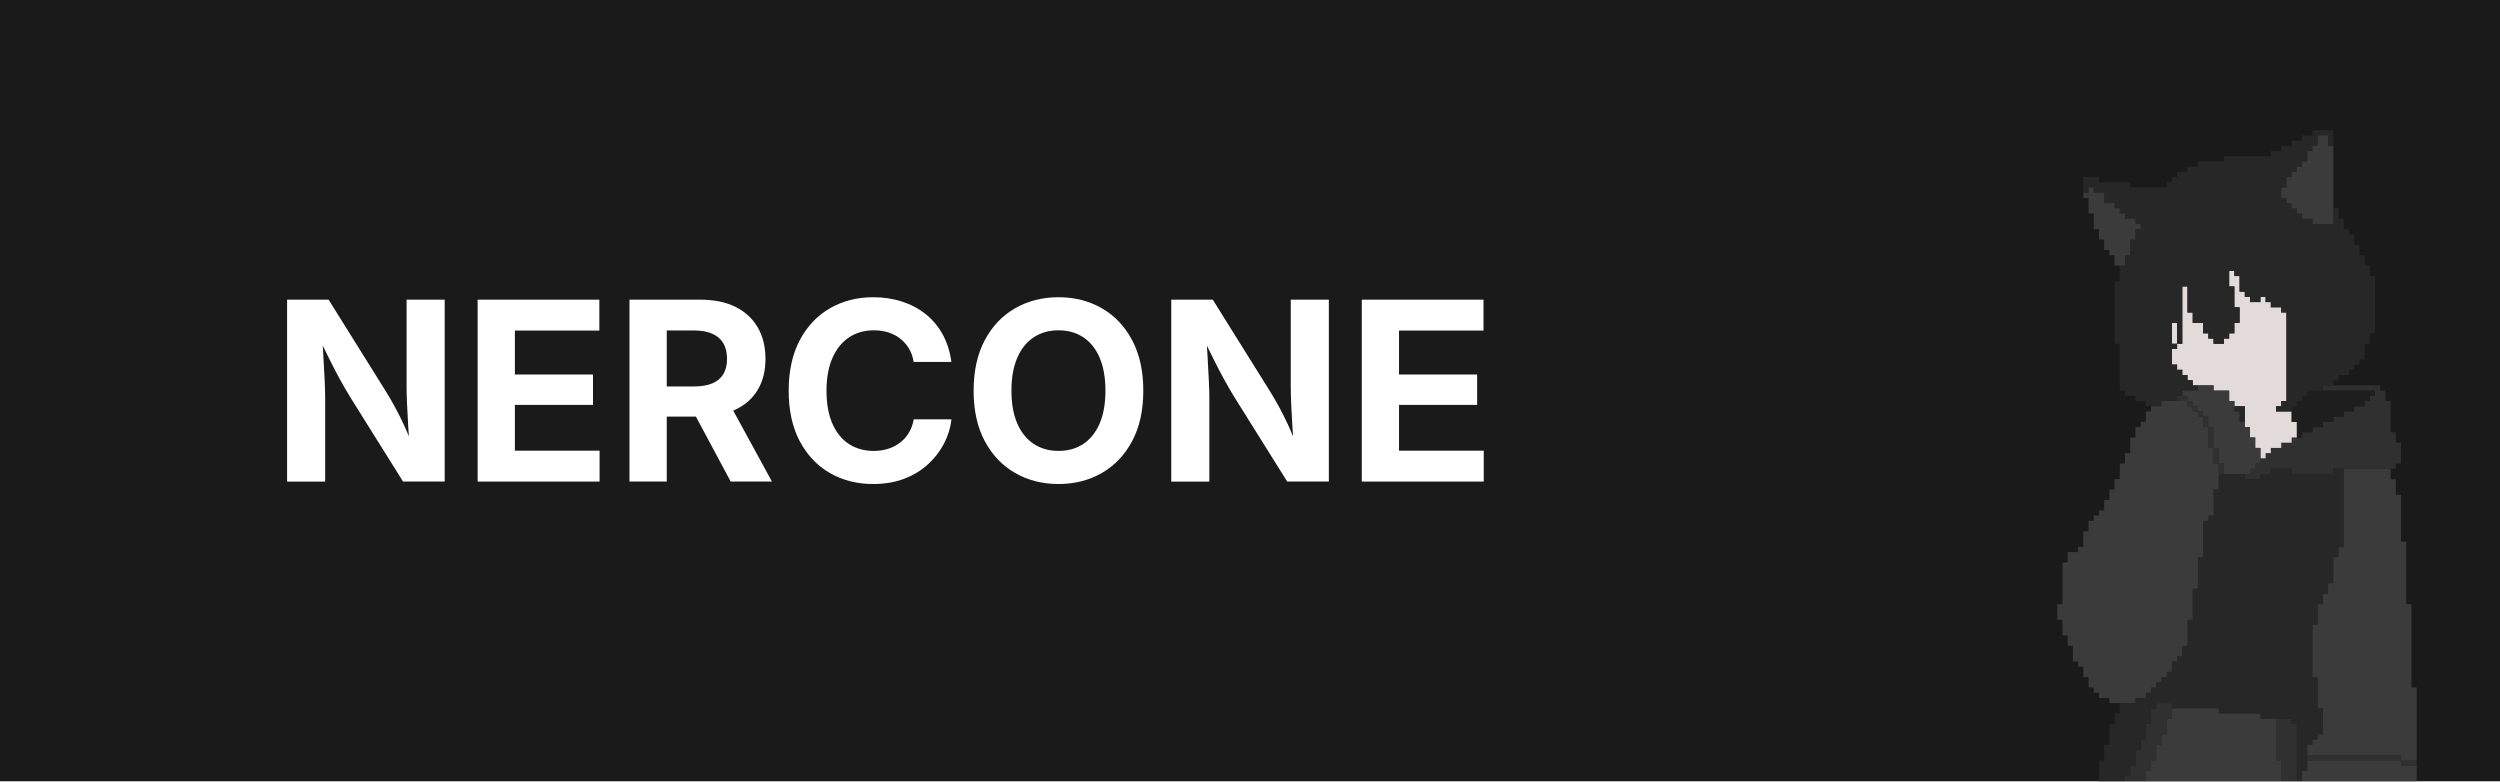
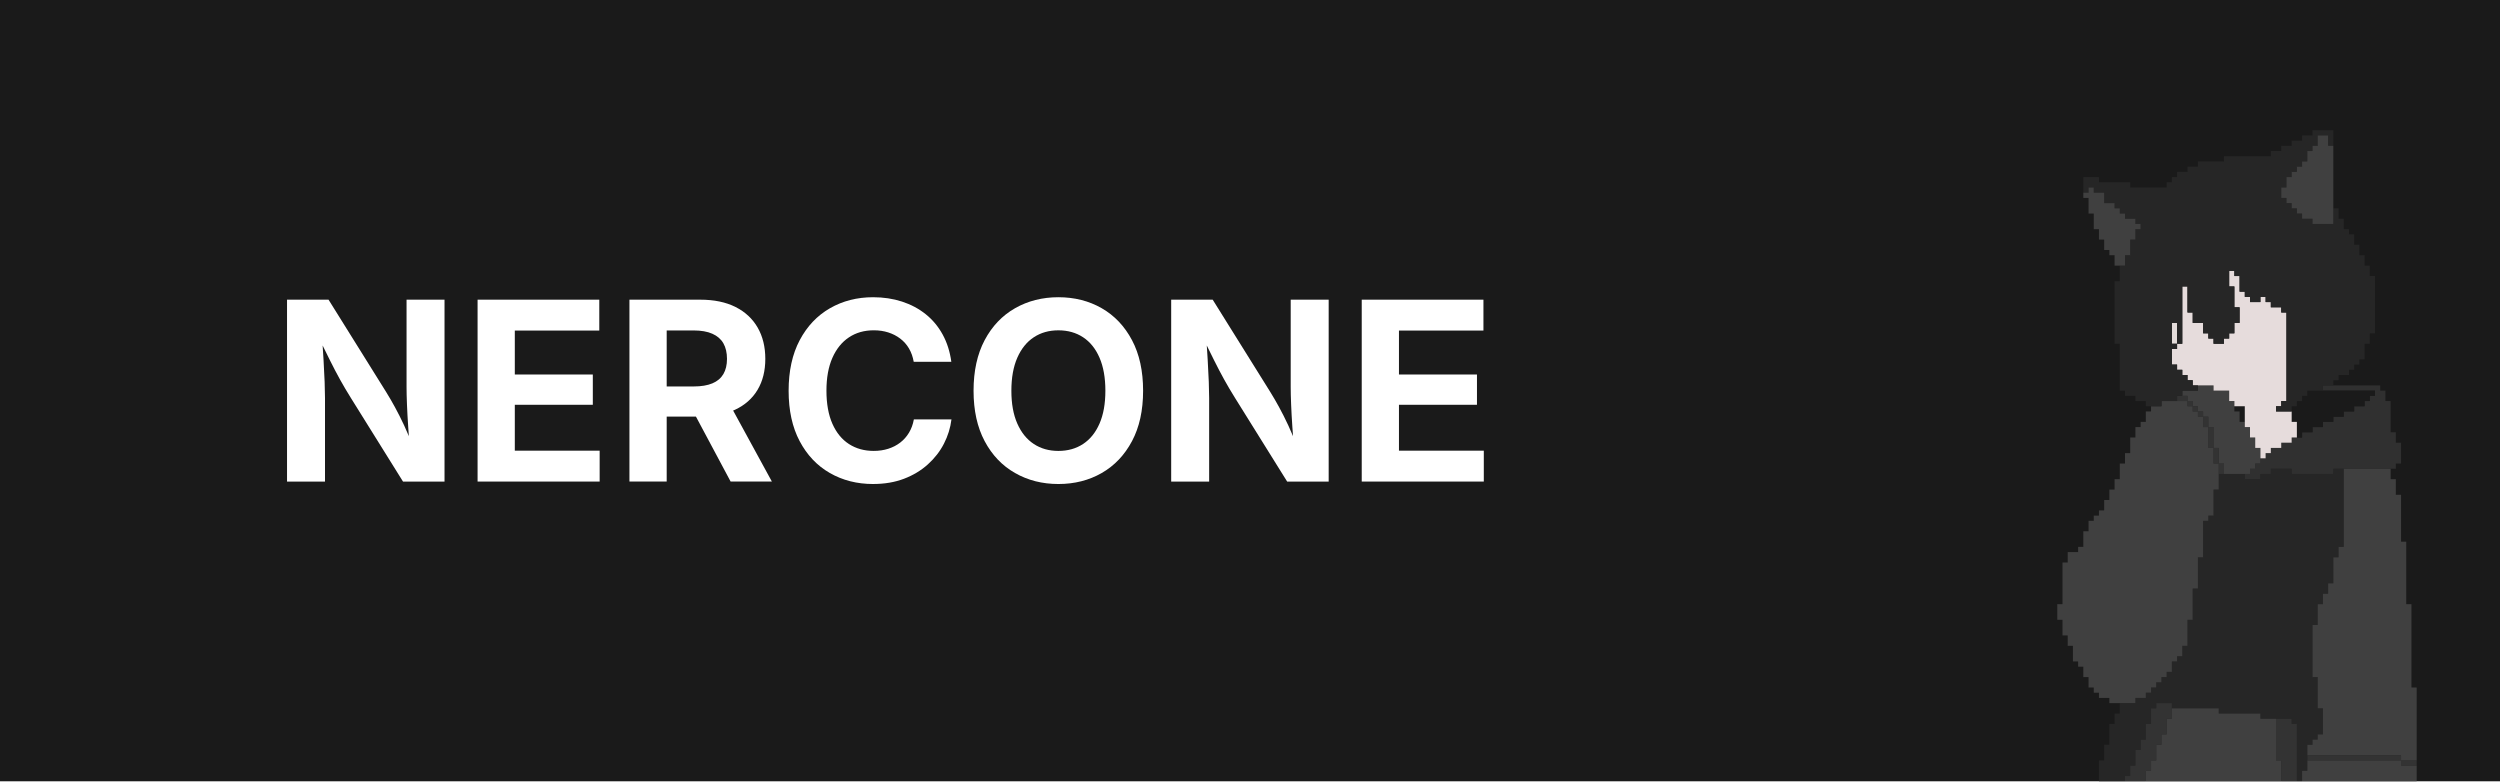
<svg xmlns="http://www.w3.org/2000/svg" id="_レイヤー_1" data-name="レイヤー 1" viewBox="0 0 1920 600">
  <defs>
    <style>
      .cls-1 {
-         fill: #3b3b3b;
+         fill: #404040;
      }

      .cls-2 {
-         fill: #1e1e1e;
+         fill: #e6dcdc;
      }

      .cls-3 {
-         fill: #272727;
+         fill: #303030;
      }

      .cls-4 {
-         fill: #303030;
+         fill: #fff;
      }

      .cls-5 {
-         fill: #fff;
+         fill: #262626;
      }

      .cls-6 {
        fill: #e3dbd9;
      }

      .cls-7 {
+         fill: #333;
+       }
+ 
+       .cls-8 {
        fill: #1a1a1a;
      }
    </style>
  </defs>
-   <rect class="cls-7" width="1920" height="600" />
+   <rect class="cls-8" width="1920" height="600" />
  <g>
-     <path class="cls-5" d="M220.48,369.84v-139.69h31.88l44.16,70.69c2.25,3.63,4.53,7.56,6.84,11.81,2.31,4.25,4.67,8.97,7.08,14.16,2.41,5.19,4.8,11.03,7.17,17.53h-2.91c-.44-5.19-.83-10.72-1.17-16.59-.34-5.87-.64-11.5-.89-16.88-.25-5.37-.38-9.94-.38-13.69v-67.03h29.25v139.69h-31.97l-40.12-64.12c-2.94-4.81-5.66-9.48-8.16-14.02-2.5-4.53-5.11-9.53-7.83-15-2.72-5.47-5.95-12.01-9.7-19.64h3.66c.38,6.75.75,13.22,1.12,19.41s.67,11.8.89,16.83c.22,5.03.33,9.14.33,12.33v64.22h-29.25Z" />
-     <path class="cls-5" d="M366.83,369.84v-139.69h93.47v23.72h-64.88v33.75h60v23.34h-60v35.16h65.06v23.72h-93.66Z" />
-     <path class="cls-5" d="M483.45,369.84v-139.69h54.47c10.62,0,19.66,1.88,27.09,5.62,7.44,3.75,13.11,9.03,17.02,15.84,3.91,6.81,5.86,14.81,5.86,24s-1.98,17.11-5.95,23.77c-3.97,6.66-9.72,11.75-17.25,15.28-7.53,3.53-16.67,5.3-27.42,5.3h-36.94v-23.16h32.34c5.87,0,10.69-.8,14.44-2.39s6.56-3.97,8.44-7.12c1.88-3.16,2.81-7.05,2.81-11.67s-.94-8.73-2.81-11.95c-1.88-3.22-4.7-5.67-8.48-7.36-3.78-1.69-8.61-2.53-14.48-2.53h-20.53v116.06h-28.59ZM561.17,369.84l-34.03-63.56h31.03l34.69,63.56h-31.69Z" />
-     <path class="cls-5" d="M670.58,371.72c-12.38,0-23.45-2.81-33.23-8.44-9.78-5.62-17.5-13.78-23.16-24.47-5.66-10.69-8.48-23.59-8.48-38.72s2.84-28.14,8.53-38.86c5.69-10.72,13.44-18.89,23.25-24.52,9.81-5.62,20.84-8.44,33.09-8.44,7.94,0,15.33,1.11,22.17,3.33,6.84,2.22,12.92,5.45,18.23,9.7,5.31,4.25,9.66,9.45,13.03,15.61,3.38,6.16,5.59,13.17,6.66,21.05h-28.97c-.63-3.87-1.83-7.3-3.61-10.27-1.78-2.97-4-5.5-6.66-7.59-2.66-2.09-5.7-3.69-9.14-4.78-3.44-1.09-7.16-1.64-11.16-1.64-7.25,0-13.61,1.81-19.08,5.44-5.47,3.63-9.72,8.89-12.75,15.8-3.03,6.91-4.55,15.3-4.55,25.17s1.53,18.53,4.59,25.41c3.06,6.88,7.31,12.06,12.75,15.56,5.44,3.5,11.75,5.25,18.94,5.25,4,0,7.7-.55,11.11-1.64,3.41-1.09,6.47-2.69,9.19-4.78,2.72-2.09,4.97-4.64,6.75-7.64,1.78-3,3.01-6.41,3.7-10.22h28.97c-.75,6.5-2.67,12.72-5.77,18.66-3.09,5.94-7.2,11.25-12.33,15.94-5.13,4.69-11.22,8.38-18.28,11.06-7.06,2.69-15,4.03-23.81,4.03Z" />
-     <path class="cls-5" d="M812.89,371.72c-12.31,0-23.39-2.81-33.23-8.44-9.84-5.62-17.62-13.78-23.34-24.47-5.72-10.69-8.58-23.59-8.58-38.72s2.86-28.14,8.58-38.86c5.72-10.72,13.5-18.89,23.34-24.52,9.84-5.62,20.92-8.44,33.23-8.44s23.47,2.81,33.28,8.44c9.81,5.62,17.58,13.8,23.3,24.52,5.72,10.72,8.58,23.67,8.58,38.86s-2.86,28.03-8.58,38.72c-5.72,10.69-13.49,18.84-23.3,24.47-9.81,5.62-20.91,8.44-33.28,8.44ZM812.89,346.31c7.25,0,13.58-1.76,18.98-5.3,5.41-3.53,9.61-8.75,12.61-15.66,3-6.91,4.5-15.33,4.5-25.27s-1.5-18.55-4.5-25.45c-3-6.91-7.2-12.12-12.61-15.66-5.41-3.53-11.73-5.3-18.98-5.3s-13.5,1.78-18.94,5.34-9.66,8.8-12.66,15.7c-3,6.91-4.5,15.36-4.5,25.36s1.5,18.34,4.5,25.22c3,6.88,7.22,12.09,12.66,15.66s11.75,5.34,18.94,5.34Z" />
-     <path class="cls-5" d="M899.52,369.84v-139.69h31.88l44.16,70.69c2.25,3.63,4.53,7.56,6.84,11.81,2.31,4.25,4.67,8.97,7.08,14.16,2.41,5.19,4.8,11.03,7.17,17.53h-2.91c-.44-5.19-.83-10.72-1.17-16.59-.34-5.87-.64-11.5-.89-16.88-.25-5.37-.38-9.94-.38-13.69v-67.03h29.25v139.69h-31.97l-40.12-64.12c-2.94-4.81-5.66-9.48-8.16-14.02-2.5-4.53-5.11-9.53-7.83-15-2.72-5.47-5.95-12.01-9.7-19.64h3.66c.38,6.75.75,13.22,1.12,19.41s.67,11.8.89,16.83c.22,5.03.33,9.14.33,12.33v64.22h-29.25Z" />
-     <path class="cls-5" d="M1045.86,369.84v-139.69h93.47v23.72h-64.88v33.75h60v23.34h-60v35.16h65.06v23.72h-93.66Z" />
+     <path class="cls-4" d="M220.44,369.84v-139.69h31.88l44.16,70.78c2.25,3.62,4.53,7.55,6.84,11.77,2.31,4.22,4.67,8.91,7.08,14.06,2.41,5.16,4.83,11.02,7.27,17.58h-3c-.38-5.19-.77-10.72-1.17-16.59-.41-5.87-.72-11.5-.94-16.88-.22-5.38-.33-9.91-.33-13.59v-67.12h29.16v139.69h-31.88l-40.03-64.22c-3-4.81-5.75-9.47-8.25-13.97-2.5-4.5-5.11-9.48-7.83-14.95-2.72-5.47-5.95-12.01-9.7-19.64h3.56c.44,6.69.84,13.14,1.22,19.36.38,6.22.66,11.84.84,16.88.19,5.03.28,9.14.28,12.33v64.22h-29.16Z" />
+     <path class="cls-4" d="M366.78,369.84v-139.69h93.47v23.72h-64.88v33.75h59.91v23.25h-59.91v35.25h65.16v23.72h-93.75Z" />
+     <path class="cls-4" d="M483.41,369.84v-139.69h54.38c10.62,0,19.66,1.88,27.09,5.62,7.44,3.75,13.11,9.03,17.02,15.84,3.91,6.81,5.86,14.81,5.86,24s-1.98,17.11-5.95,23.77c-3.97,6.66-9.72,11.75-17.25,15.28-7.53,3.53-16.64,5.3-27.33,5.3h-36.94v-23.16h32.44c5.81,0,10.61-.8,14.39-2.39,3.78-1.59,6.59-3.97,8.44-7.12,1.84-3.16,2.77-7.05,2.77-11.67s-.92-8.73-2.77-11.95c-1.84-3.22-4.67-5.67-8.48-7.36-3.81-1.69-8.62-2.53-14.44-2.53h-20.62v116.06h-28.59ZM561.12,369.84l-33.94-63.56h30.94l34.69,63.56h-31.69Z" />
+     <path class="cls-4" d="M670.53,371.72c-12.31,0-23.38-2.81-33.19-8.44-9.81-5.62-17.55-13.78-23.2-24.47-5.66-10.69-8.48-23.59-8.48-38.72s2.84-28.14,8.53-38.86c5.69-10.72,13.44-18.89,23.25-24.52,9.81-5.62,20.84-8.44,33.09-8.44,7.94,0,15.33,1.11,22.17,3.33,6.84,2.22,12.92,5.45,18.23,9.7,5.31,4.25,9.66,9.45,13.03,15.61,3.38,6.16,5.59,13.14,6.66,20.95h-28.88c-.69-3.88-1.91-7.3-3.66-10.27-1.75-2.97-3.98-5.48-6.7-7.55s-5.78-3.64-9.19-4.73c-3.41-1.09-7.11-1.64-11.11-1.64-7.31,0-13.69,1.81-19.12,5.44-5.44,3.62-9.67,8.88-12.7,15.75-3.03,6.88-4.55,15.28-4.55,25.22s1.53,18.53,4.59,25.41c3.06,6.88,7.31,12.06,12.75,15.56,5.44,3.5,11.75,5.25,18.94,5.25,4,0,7.72-.55,11.16-1.64,3.44-1.09,6.5-2.67,9.19-4.73,2.69-2.06,4.94-4.59,6.75-7.59,1.81-3,3.06-6.41,3.75-10.22h28.88c-.81,6.5-2.73,12.7-5.77,18.61-3.03,5.91-7.14,11.2-12.33,15.89-5.19,4.69-11.3,8.38-18.33,11.06s-14.95,4.03-23.77,4.03Z" />
+     <path class="cls-4" d="M812.84,371.72c-12.31,0-23.41-2.81-33.28-8.44-9.88-5.62-17.66-13.78-23.34-24.47-5.69-10.69-8.53-23.59-8.53-38.72s2.84-28.14,8.53-38.86c5.69-10.72,13.47-18.89,23.34-24.52,9.88-5.62,20.97-8.44,33.28-8.44s23.47,2.81,33.28,8.44c9.81,5.62,17.56,13.8,23.25,24.52,5.69,10.72,8.53,23.67,8.53,38.86s-2.84,28.03-8.53,38.72c-5.69,10.69-13.44,18.84-23.25,24.47-9.81,5.62-20.91,8.44-33.28,8.44ZM812.84,346.31c7.25,0,13.58-1.78,18.98-5.34,5.41-3.56,9.61-8.78,12.61-15.66,3-6.88,4.5-15.28,4.5-25.22s-1.5-18.45-4.5-25.36c-3-6.91-7.2-12.14-12.61-15.7-5.41-3.56-11.73-5.34-18.98-5.34s-13.49,1.78-18.89,5.34c-5.41,3.56-9.62,8.8-12.66,15.7-3.03,6.91-4.55,15.36-4.55,25.36s1.51,18.34,4.55,25.22c3.03,6.88,7.25,12.09,12.66,15.66,5.41,3.56,11.7,5.34,18.89,5.34Z" />
+     <path class="cls-4" d="M899.47,369.84v-139.69h31.88l44.16,70.78c2.25,3.62,4.53,7.55,6.84,11.77,2.31,4.22,4.67,8.91,7.08,14.06,2.41,5.16,4.83,11.02,7.27,17.58h-3c-.38-5.19-.77-10.72-1.17-16.59-.41-5.87-.72-11.5-.94-16.88-.22-5.38-.33-9.91-.33-13.59v-67.12h29.16v139.69h-31.88l-40.03-64.22c-3-4.81-5.75-9.47-8.25-13.97-2.5-4.5-5.11-9.48-7.83-14.95-2.72-5.47-5.95-12.01-9.7-19.64h3.56c.44,6.69.84,13.14,1.22,19.36.38,6.22.66,11.84.84,16.88.19,5.03.28,9.14.28,12.33v64.22h-29.16Z" />
+     <path class="cls-4" d="M1045.81,369.84v-139.69h93.47v23.72h-64.88v33.75h59.91v23.25h-59.91v35.25h65.16v23.72h-93.75Z" />
  </g>
  <g>
-     <rect class="cls-4" x="1704" y="356" width="4" height="8" />
-     <rect class="cls-4" x="1692" y="320" width="4" height="8" />
-     <rect class="cls-4" x="1696" y="328" width="4" height="16" />
-     <rect class="cls-4" x="1772" y="580" width="72" height="4" />
-     <polygon class="cls-4" points="1764 556 1764 600 1752 600 1752 584 1748 584 1748 552 1760 552 1760 556 1764 556" />
-     <rect class="cls-4" x="1700" y="344" width="4" height="12" />
-     <rect class="cls-4" x="1844" y="584" width="12" height="4" />
-     <rect class="cls-4" x="1688" y="316" width="4" height="4" />
-     <rect class="cls-4" x="1684" y="312" width="4" height="4" />
-     <polygon class="cls-4" points="1844 340 1844 356 1840 356 1840 360 1792 360 1792 364 1760 364 1760 360 1744 360 1744 364 1736 364 1736 368 1724 368 1724 364 1728 364 1728 360 1732 360 1732 356 1736 356 1736 352 1740 352 1740 348 1744 348 1744 344 1752 344 1752 340 1760 340 1760 336 1768 336 1768 332 1776 332 1776 328 1784 328 1784 324 1792 324 1792 320 1800 320 1800 316 1808 316 1808 312 1816 312 1816 308 1820 308 1820 304 1824 304 1824 300 1784 300 1784 296 1828 296 1828 300 1832 300 1832 308 1836 308 1836 332 1840 332 1840 340 1844 340" />
-     <polygon class="cls-4" points="1668 540 1668 552 1664 552 1664 564 1660 564 1660 572 1656 572 1656 584 1652 584 1652 592 1648 592 1648 600 1632 600 1632 596 1636 596 1636 588 1640 588 1640 576 1644 576 1644 568 1648 568 1648 556 1652 556 1652 544 1656 544 1656 540 1668 540" />
-     <rect class="cls-4" x="1680" y="308" width="4" height="4" />
-     <rect class="cls-4" x="1672" y="304" width="8" height="4" />
-     <polygon class="cls-6" points="1764 324 1764 336 1760 336 1760 340 1752 340 1752 344 1744 344 1744 348 1740 348 1740 352 1736 352 1736 344 1732 344 1732 336 1728 336 1728 328 1724 328 1724 312 1716 312 1716 308 1712 308 1712 300 1700 300 1700 296 1684 296 1684 292 1680 292 1680 288 1676 288 1676 284 1672 284 1672 280 1668 280 1668 268 1672 268 1672 264 1676 264 1676 220 1680 220 1680 240 1684 240 1684 248 1692 248 1692 256 1696 256 1696 260 1700 260 1700 264 1708 264 1708 260 1712 260 1712 256 1716 256 1716 248 1720 248 1720 236 1716 236 1716 220 1712 220 1712 208 1716 208 1716 212 1720 212 1720 224 1724 224 1724 228 1728 228 1728 232 1736 232 1736 228 1740 228 1740 232 1744 232 1744 236 1752 236 1752 240 1756 240 1756 308 1752 308 1752 312 1748 312 1748 316 1760 316 1760 324 1764 324" />
-     <rect class="cls-6" x="1668" y="248" width="4" height="16" />
-     <polygon class="cls-2" points="1824 300 1824 304 1820 304 1820 308 1816 308 1816 312 1808 312 1808 316 1800 316 1800 320 1792 320 1792 324 1784 324 1784 328 1776 328 1776 332 1768 332 1768 336 1764 336 1764 324 1760 324 1760 312 1764 312 1764 308 1768 308 1768 304 1772 304 1772 300 1824 300" />
-     <polygon class="cls-3" points="1824 212 1824 256 1820 256 1820 264 1816 264 1816 276 1812 276 1812 280 1808 280 1808 284 1804 284 1804 288 1796 288 1796 292 1792 292 1792 296 1784 296 1784 300 1772 300 1772 304 1768 304 1768 308 1764 308 1764 312 1760 312 1760 316 1748 316 1748 312 1752 312 1752 308 1756 308 1756 240 1752 240 1752 236 1744 236 1744 232 1740 232 1740 228 1736 228 1736 232 1728 232 1728 228 1724 228 1724 224 1720 224 1720 212 1716 212 1716 208 1712 208 1712 220 1716 220 1716 236 1720 236 1720 248 1716 248 1716 256 1712 256 1712 260 1708 260 1708 264 1700 264 1700 260 1696 260 1696 256 1692 256 1692 248 1684 248 1684 240 1680 240 1680 220 1676 220 1676 264 1672 264 1672 248 1668 248 1668 264 1672 264 1672 268 1668 268 1668 280 1672 280 1672 284 1676 284 1676 288 1680 288 1680 292 1684 292 1684 296 1688 296 1688 300 1676 300 1676 304 1672 304 1672 308 1660 308 1660 312 1648 312 1648 308 1640 308 1640 304 1632 304 1632 300 1628 300 1628 264 1624 264 1624 216 1628 216 1628 204 1632 204 1632 196 1636 196 1636 184 1640 184 1640 176 1644 176 1644 172 1640 172 1640 168 1632 168 1632 164 1628 164 1628 160 1624 160 1624 156 1616 156 1616 148 1608 148 1608 144 1604 144 1604 148 1600 148 1600 136 1612 136 1612 140 1636 140 1636 144 1664 144 1664 140 1668 140 1668 136 1672 136 1672 132 1680 132 1680 128 1688 128 1688 124 1708 124 1708 120 1744 120 1744 116 1752 116 1752 112 1760 112 1760 108 1768 108 1768 104 1776 104 1776 100 1792 100 1792 112 1788 112 1788 104 1780 104 1780 112 1776 112 1776 116 1772 116 1772 124 1768 124 1768 128 1764 128 1764 132 1760 132 1760 136 1756 136 1756 144 1752 144 1752 152 1756 152 1756 156 1760 156 1760 160 1764 160 1764 164 1768 164 1768 168 1776 168 1776 172 1792 172 1792 160 1796 160 1796 168 1800 168 1800 176 1804 176 1804 180 1808 180 1808 188 1812 188 1812 196 1816 196 1816 204 1820 204 1820 212 1824 212" />
-     <polygon class="cls-3" points="1800 360 1800 420 1796 420 1796 428 1792 428 1792 448 1788 448 1788 456 1784 456 1784 464 1780 464 1780 480 1776 480 1776 520 1780 520 1780 544 1784 544 1784 564 1780 564 1780 568 1776 568 1776 572 1772 572 1772 592 1768 592 1768 600 1764 600 1764 556 1760 556 1760 552 1736 552 1736 548 1704 548 1704 544 1668 544 1668 540 1656 540 1656 544 1652 544 1652 556 1648 556 1648 568 1644 568 1644 576 1640 576 1640 588 1636 588 1636 596 1632 596 1632 600 1612 600 1612 584 1616 584 1616 572 1620 572 1620 556 1624 556 1624 548 1628 548 1628 540 1640 540 1640 536 1648 536 1648 532 1652 532 1652 528 1656 528 1656 524 1660 524 1660 520 1664 520 1664 516 1668 516 1668 508 1672 508 1672 504 1676 504 1676 496 1680 496 1680 476 1684 476 1684 452 1688 452 1688 428 1692 428 1692 400 1696 400 1696 396 1700 396 1700 376 1704 376 1704 364 1724 364 1724 368 1736 368 1736 364 1744 364 1744 360 1760 360 1760 364 1792 364 1792 360 1800 360" />
-     <polygon class="cls-3" points="1724 312 1724 324 1720 324 1720 316 1716 316 1716 312 1724 312" />
-     <polygon class="cls-1" points="1704 356 1704 376 1700 376 1700 396 1696 396 1696 400 1692 400 1692 428 1688 428 1688 452 1684 452 1684 476 1680 476 1680 496 1676 496 1676 504 1672 504 1672 508 1668 508 1668 516 1664 516 1664 520 1660 520 1660 524 1656 524 1656 528 1652 528 1652 532 1648 532 1648 536 1640 536 1640 540 1620 540 1620 536 1612 536 1612 532 1608 532 1608 528 1604 528 1604 520 1600 520 1600 512 1596 512 1596 508 1592 508 1592 496 1588 496 1588 488 1584 488 1584 476 1580 476 1580 464 1584 464 1584 432 1588 432 1588 424 1596 424 1596 420 1600 420 1600 408 1604 408 1604 400 1608 400 1608 396 1612 396 1612 392 1616 392 1616 384 1620 384 1620 376 1624 376 1624 368 1628 368 1628 356 1632 356 1632 348 1636 348 1636 336 1640 336 1640 328 1644 328 1644 324 1648 324 1648 316 1652 316 1652 312 1660 312 1660 308 1680 308 1680 312 1684 312 1684 316 1688 316 1688 320 1692 320 1692 328 1696 328 1696 344 1700 344 1700 356 1704 356" />
-     <polygon class="cls-1" points="1856 588 1856 600 1768 600 1768 592 1772 592 1772 584 1844 584 1844 588 1856 588" />
-     <polygon class="cls-1" points="1856 528 1856 584 1844 584 1844 580 1772 580 1772 572 1776 572 1776 568 1780 568 1780 564 1784 564 1784 544 1780 544 1780 520 1776 520 1776 480 1780 480 1780 464 1784 464 1784 456 1788 456 1788 448 1792 448 1792 428 1796 428 1796 420 1800 420 1800 360 1836 360 1836 368 1840 368 1840 380 1844 380 1844 416 1848 416 1848 464 1852 464 1852 528 1856 528" />
-     <polygon class="cls-1" points="1752 584 1752 600 1648 600 1648 592 1652 592 1652 584 1656 584 1656 572 1660 572 1660 564 1664 564 1664 552 1668 552 1668 544 1704 544 1704 548 1736 548 1736 552 1748 552 1748 584 1752 584" />
-     <polygon class="cls-1" points="1644 172 1644 176 1640 176 1640 184 1636 184 1636 196 1632 196 1632 204 1624 204 1624 196 1620 196 1620 192 1616 192 1616 184 1612 184 1612 176 1608 176 1608 164 1604 164 1604 152 1600 152 1600 148 1604 148 1604 144 1608 144 1608 148 1616 148 1616 156 1624 156 1624 160 1628 160 1628 164 1632 164 1632 168 1640 168 1640 172 1644 172" />
-     <polygon class="cls-1" points="1792 112 1792 172 1776 172 1776 168 1768 168 1768 164 1764 164 1764 160 1760 160 1760 156 1756 156 1756 152 1752 152 1752 144 1756 144 1756 136 1760 136 1760 132 1764 132 1764 128 1768 128 1768 124 1772 124 1772 116 1776 116 1776 112 1780 112 1780 104 1788 104 1788 112 1792 112" />
-     <polygon class="cls-1" points="1736 344 1736 356 1732 356 1732 360 1728 360 1728 364 1708 364 1708 356 1704 356 1704 344 1700 344 1700 328 1696 328 1696 320 1692 320 1692 316 1688 316 1688 312 1684 312 1684 308 1680 308 1680 304 1676 304 1676 300 1688 300 1688 296 1700 296 1700 300 1712 300 1712 308 1716 308 1716 316 1720 316 1720 324 1724 324 1724 328 1728 328 1728 336 1732 336 1732 344 1736 344" />
+     <g>
+       <polygon class="cls-5" points="1800 360 1800 420 1796 420 1796 428 1792 428 1792 448 1788 448 1788 456 1784 456 1784 464 1780 464 1780 480 1776 480 1776 520 1780 520 1780 544 1784 544 1784 564 1780 564 1780 568 1776 568 1776 572 1772 572 1772 592 1768 592 1768 600 1764 600 1764 556 1760 556 1760 552 1736 552 1736 548 1704 548 1704 544 1668 544 1668 540 1656 540 1656 544 1652 544 1652 556 1648 556 1648 568 1644 568 1644 576 1640 576 1640 588 1636 588 1636 596 1632 596 1632 600 1612 600 1612 584 1616 584 1616 572 1620 572 1620 556 1624 556 1624 548 1628 548 1628 540 1640 540 1640 536 1648 536 1648 532 1652 532 1652 528 1656 528 1656 524 1660 524 1660 520 1664 520 1664 516 1668 516 1668 508 1672 508 1672 504 1676 504 1676 496 1680 496 1680 476 1684 476 1684 452 1688 452 1688 428 1692 428 1692 400 1696 400 1696 396 1700 396 1700 376 1704 376 1704 364 1724 364 1724 368 1736 368 1736 364 1744 364 1744 360 1760 360 1760 364 1792 364 1792 360 1800 360" />
+       <g>
+         <polygon class="cls-3" points="1844 340 1844 356 1840 356 1840 360 1792 360 1792 364 1760 364 1760 360 1744 360 1744 364 1736 364 1736 368 1724 368 1724 364 1728 364 1728 360 1732 360 1732 356 1736 356 1736 352 1740 352 1740 348 1744 348 1744 344 1752 344 1752 340 1760 340 1760 336 1768 336 1768 332 1776 332 1776 328 1784 328 1784 324 1792 324 1792 320 1800 320 1800 316 1808 316 1808 312 1816 312 1816 308 1820 308 1820 304 1824 304 1824 300 1784 300 1784 296 1828 296 1828 300 1832 300 1832 308 1836 308 1836 332 1840 332 1840 340 1844 340" />
+         <polygon class="cls-8" points="1824 300 1824 304 1820 304 1820 308 1816 308 1816 312 1808 312 1808 316 1800 316 1800 320 1792 320 1792 324 1784 324 1784 328 1776 328 1776 332 1768 332 1768 336 1764 336 1764 324 1760 324 1760 312 1764 312 1764 308 1768 308 1768 304 1772 304 1772 300 1824 300" />
+         <polygon class="cls-8" points="1724 312 1724 324 1720 324 1720 316 1716 316 1716 312 1724 312" />
+       </g>
+       <g>
+         <g>
+           <rect class="cls-7" x="1772" y="580" width="72" height="4" />
+           <rect class="cls-7" x="1844" y="584" width="12" height="4" />
+         </g>
+         <polygon class="cls-1" points="1856 588 1856 600 1768 600 1768 592 1772 592 1772 584 1844 584 1844 588 1856 588" />
+         <polygon class="cls-1" points="1856 528 1856 584 1844 584 1844 580 1772 580 1772 572 1776 572 1776 568 1780 568 1780 564 1784 564 1784 544 1780 544 1780 520 1776 520 1776 480 1780 480 1780 464 1784 464 1784 456 1788 456 1788 448 1792 448 1792 428 1796 428 1796 420 1800 420 1800 360 1836 360 1836 368 1840 368 1840 380 1844 380 1844 416 1848 416 1848 464 1852 464 1852 528 1856 528" />
+       </g>
+       <g>
+         <polygon class="cls-7" points="1764 556 1764 600 1752 600 1752 584 1748 584 1748 552 1760 552 1760 556 1764 556" />
+         <polygon class="cls-7" points="1668 540 1668 552 1664 552 1664 564 1660 564 1660 572 1656 572 1656 584 1652 584 1652 592 1648 592 1648 600 1632 600 1632 596 1636 596 1636 588 1640 588 1640 576 1644 576 1644 568 1648 568 1648 556 1652 556 1652 544 1656 544 1656 540 1668 540" />
+         <polygon class="cls-1" points="1752 584 1752 600 1648 600 1648 592 1652 592 1652 584 1656 584 1656 572 1660 572 1660 564 1664 564 1664 552 1668 552 1668 544 1704 544 1704 548 1736 548 1736 552 1748 552 1748 584 1752 584" />
+       </g>
+       <g>
+         <g>
+           <rect class="cls-7" x="1704" y="356" width="4" height="8" />
+           <rect class="cls-7" x="1692" y="320" width="4" height="8" />
+           <rect class="cls-7" x="1696" y="328" width="4" height="16" />
+           <rect class="cls-7" x="1700" y="344" width="4" height="12" />
+           <rect class="cls-7" x="1688" y="316" width="4" height="4" />
+           <rect class="cls-7" x="1684" y="312" width="4" height="4" />
+           <rect class="cls-7" x="1680" y="308" width="4" height="4" />
+           <rect class="cls-7" x="1672" y="304" width="8" height="4" />
+         </g>
+         <polygon class="cls-1" points="1704 356 1704 376 1700 376 1700 396 1696 396 1696 400 1692 400 1692 428 1688 428 1688 452 1684 452 1684 476 1680 476 1680 496 1676 496 1676 504 1672 504 1672 508 1668 508 1668 516 1664 516 1664 520 1660 520 1660 524 1656 524 1656 528 1652 528 1652 532 1648 532 1648 536 1640 536 1640 540 1620 540 1620 536 1612 536 1612 532 1608 532 1608 528 1604 528 1604 520 1600 520 1600 512 1596 512 1596 508 1592 508 1592 496 1588 496 1588 488 1584 488 1584 476 1580 476 1580 464 1584 464 1584 432 1588 432 1588 424 1596 424 1596 420 1600 420 1600 408 1604 408 1604 400 1608 400 1608 396 1612 396 1612 392 1616 392 1616 384 1620 384 1620 376 1624 376 1624 368 1628 368 1628 356 1632 356 1632 348 1636 348 1636 336 1640 336 1640 328 1644 328 1644 324 1648 324 1648 316 1652 316 1652 312 1660 312 1660 308 1680 308 1680 312 1684 312 1684 316 1688 316 1688 320 1692 320 1692 328 1696 328 1696 344 1700 344 1700 356 1704 356" />
+         <polygon class="cls-1" points="1736 344 1736 356 1732 356 1732 360 1728 360 1728 364 1708 364 1708 356 1704 356 1704 344 1700 344 1700 328 1696 328 1696 320 1692 320 1692 316 1688 316 1688 312 1684 312 1684 308 1680 308 1680 304 1676 304 1676 300 1688 300 1688 296 1700 296 1700 300 1712 300 1712 308 1716 308 1716 316 1720 316 1720 324 1724 324 1724 328 1728 328 1728 336 1732 336 1732 344 1736 344" />
+       </g>
+     </g>
+     <g>
+       <polygon class="cls-2" points="1764 324 1764 336 1760 336 1760 340 1752 340 1752 344 1744 344 1744 348 1740 348 1740 352 1736 352 1736 344 1732 344 1732 336 1728 336 1728 328 1724 328 1724 312 1716 312 1716 308 1712 308 1712 300 1700 300 1700 296 1684 296 1684 292 1680 292 1680 288 1676 288 1676 284 1672 284 1672 280 1668 280 1668 268 1672 268 1672 264 1676 264 1676 220 1680 220 1680 240 1684 240 1684 248 1692 248 1692 256 1696 256 1696 260 1700 260 1700 264 1708 264 1708 260 1712 260 1712 256 1716 256 1716 248 1720 248 1720 236 1716 236 1716 220 1712 220 1712 208 1716 208 1716 212 1720 212 1720 224 1724 224 1724 228 1728 228 1728 232 1736 232 1736 228 1740 228 1740 232 1744 232 1744 236 1752 236 1752 240 1756 240 1756 308 1752 308 1752 312 1748 312 1748 316 1760 316 1760 324 1764 324" />
+       <rect class="cls-6" x="1668" y="248" width="4" height="16" />
+       <g>
+         <polygon class="cls-5" points="1824 212 1824 256 1820 256 1820 264 1816 264 1816 276 1812 276 1812 280 1808 280 1808 284 1804 284 1804 288 1796 288 1796 292 1792 292 1792 296 1784 296 1784 300 1772 300 1772 304 1768 304 1768 308 1764 308 1764 312 1760 312 1760 316 1748 316 1748 312 1752 312 1752 308 1756 308 1756 240 1752 240 1752 236 1744 236 1744 232 1740 232 1740 228 1736 228 1736 232 1728 232 1728 228 1724 228 1724 224 1720 224 1720 212 1716 212 1716 208 1712 208 1712 220 1716 220 1716 236 1720 236 1720 248 1716 248 1716 256 1712 256 1712 260 1708 260 1708 264 1700 264 1700 260 1696 260 1696 256 1692 256 1692 248 1684 248 1684 240 1680 240 1680 220 1676 220 1676 264 1672 264 1672 248 1668 248 1668 264 1672 264 1672 268 1668 268 1668 280 1672 280 1672 284 1676 284 1676 288 1680 288 1680 292 1684 292 1684 296 1688 296 1688 300 1676 300 1676 304 1672 304 1672 308 1660 308 1660 312 1648 312 1648 308 1640 308 1640 304 1632 304 1632 300 1628 300 1628 264 1624 264 1624 216 1628 216 1628 204 1632 204 1632 196 1636 196 1636 184 1640 184 1640 176 1644 176 1644 172 1640 172 1640 168 1632 168 1632 164 1628 164 1628 160 1624 160 1624 156 1616 156 1616 148 1608 148 1608 144 1604 144 1604 148 1600 148 1600 136 1612 136 1612 140 1636 140 1636 144 1664 144 1664 140 1668 140 1668 136 1672 136 1672 132 1680 132 1680 128 1688 128 1688 124 1708 124 1708 120 1744 120 1744 116 1752 116 1752 112 1760 112 1760 108 1768 108 1768 104 1776 104 1776 100 1792 100 1792 112 1788 112 1788 104 1780 104 1780 112 1776 112 1776 116 1772 116 1772 124 1768 124 1768 128 1764 128 1764 132 1760 132 1760 136 1756 136 1756 144 1752 144 1752 152 1756 152 1756 156 1760 156 1760 160 1764 160 1764 164 1768 164 1768 168 1776 168 1776 172 1792 172 1792 160 1796 160 1796 168 1800 168 1800 176 1804 176 1804 180 1808 180 1808 188 1812 188 1812 196 1816 196 1816 204 1820 204 1820 212 1824 212" />
+         <g>
+           <polygon class="cls-1" points="1644 172 1644 176 1640 176 1640 184 1636 184 1636 196 1632 196 1632 204 1624 204 1624 196 1620 196 1620 192 1616 192 1616 184 1612 184 1612 176 1608 176 1608 164 1604 164 1604 152 1600 152 1600 148 1604 148 1604 144 1608 144 1608 148 1616 148 1616 156 1624 156 1624 160 1628 160 1628 164 1632 164 1632 168 1640 168 1640 172 1644 172" />
+           <polygon class="cls-1" points="1792 112 1792 172 1776 172 1776 168 1768 168 1768 164 1764 164 1764 160 1760 160 1760 156 1756 156 1756 152 1752 152 1752 144 1756 144 1756 136 1760 136 1760 132 1764 132 1764 128 1768 128 1768 124 1772 124 1772 116 1776 116 1776 112 1780 112 1780 104 1788 104 1788 112 1792 112" />
+         </g>
+       </g>
+     </g>
  </g>
</svg>
